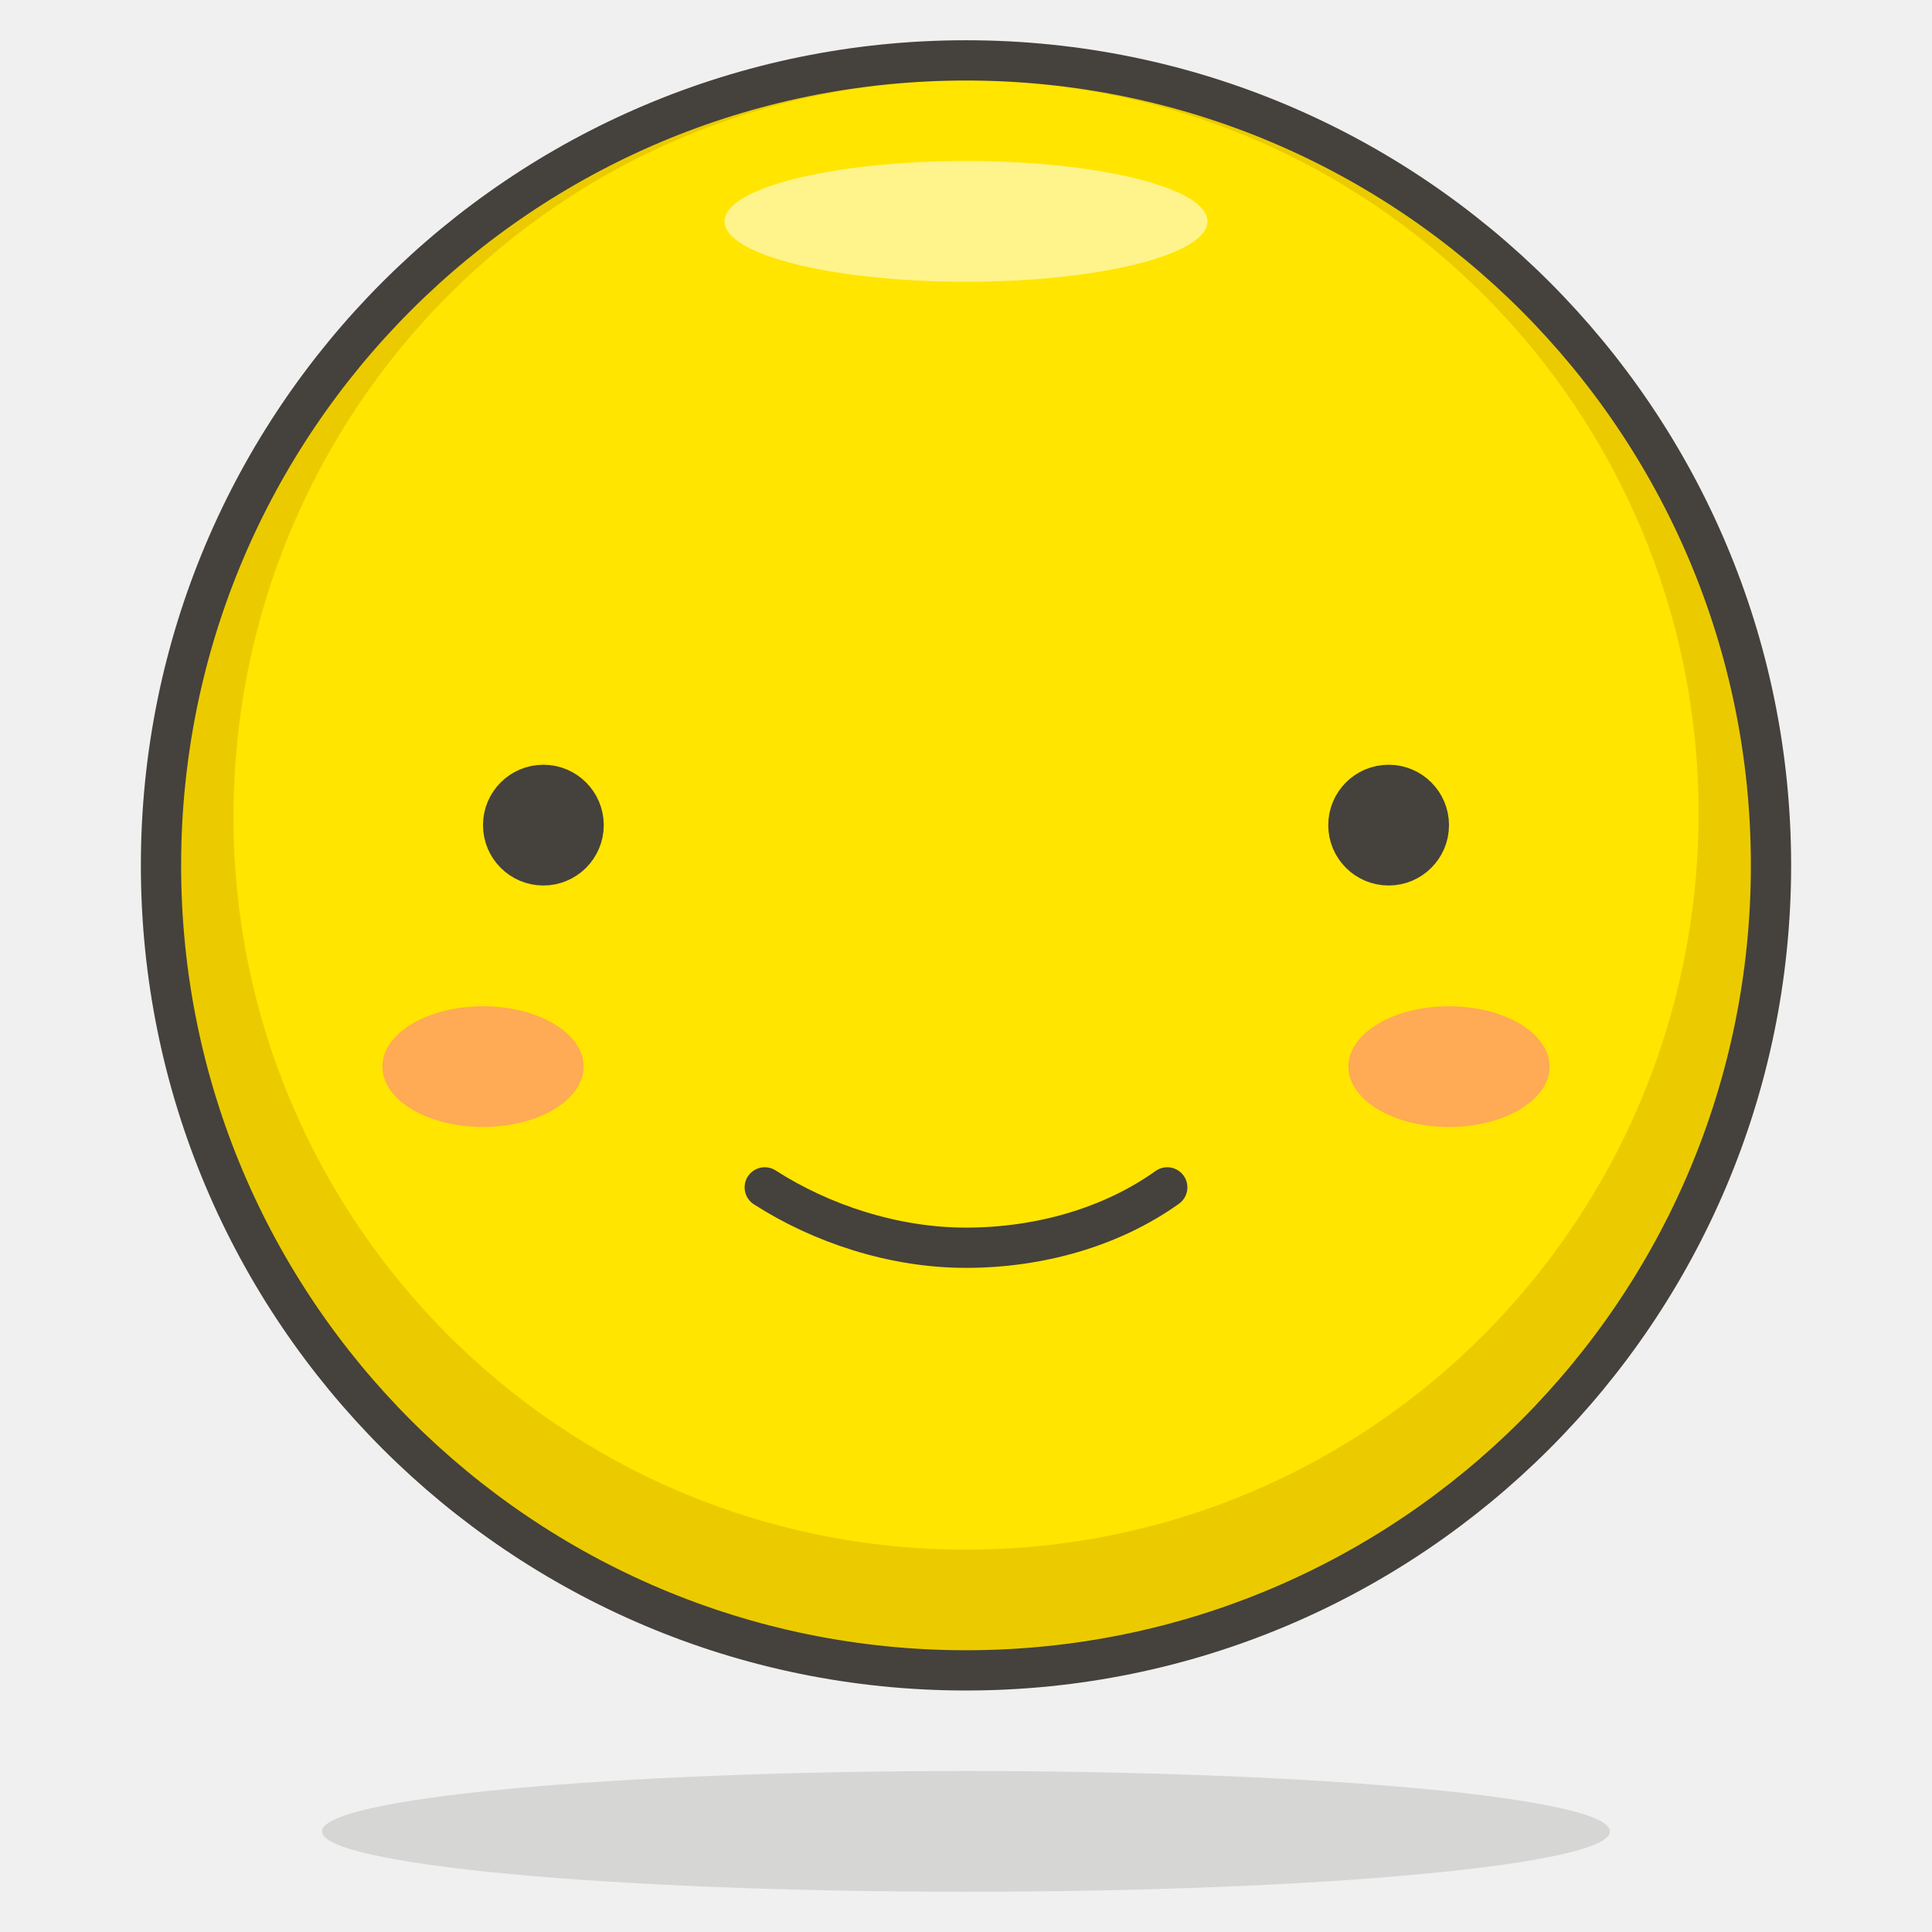
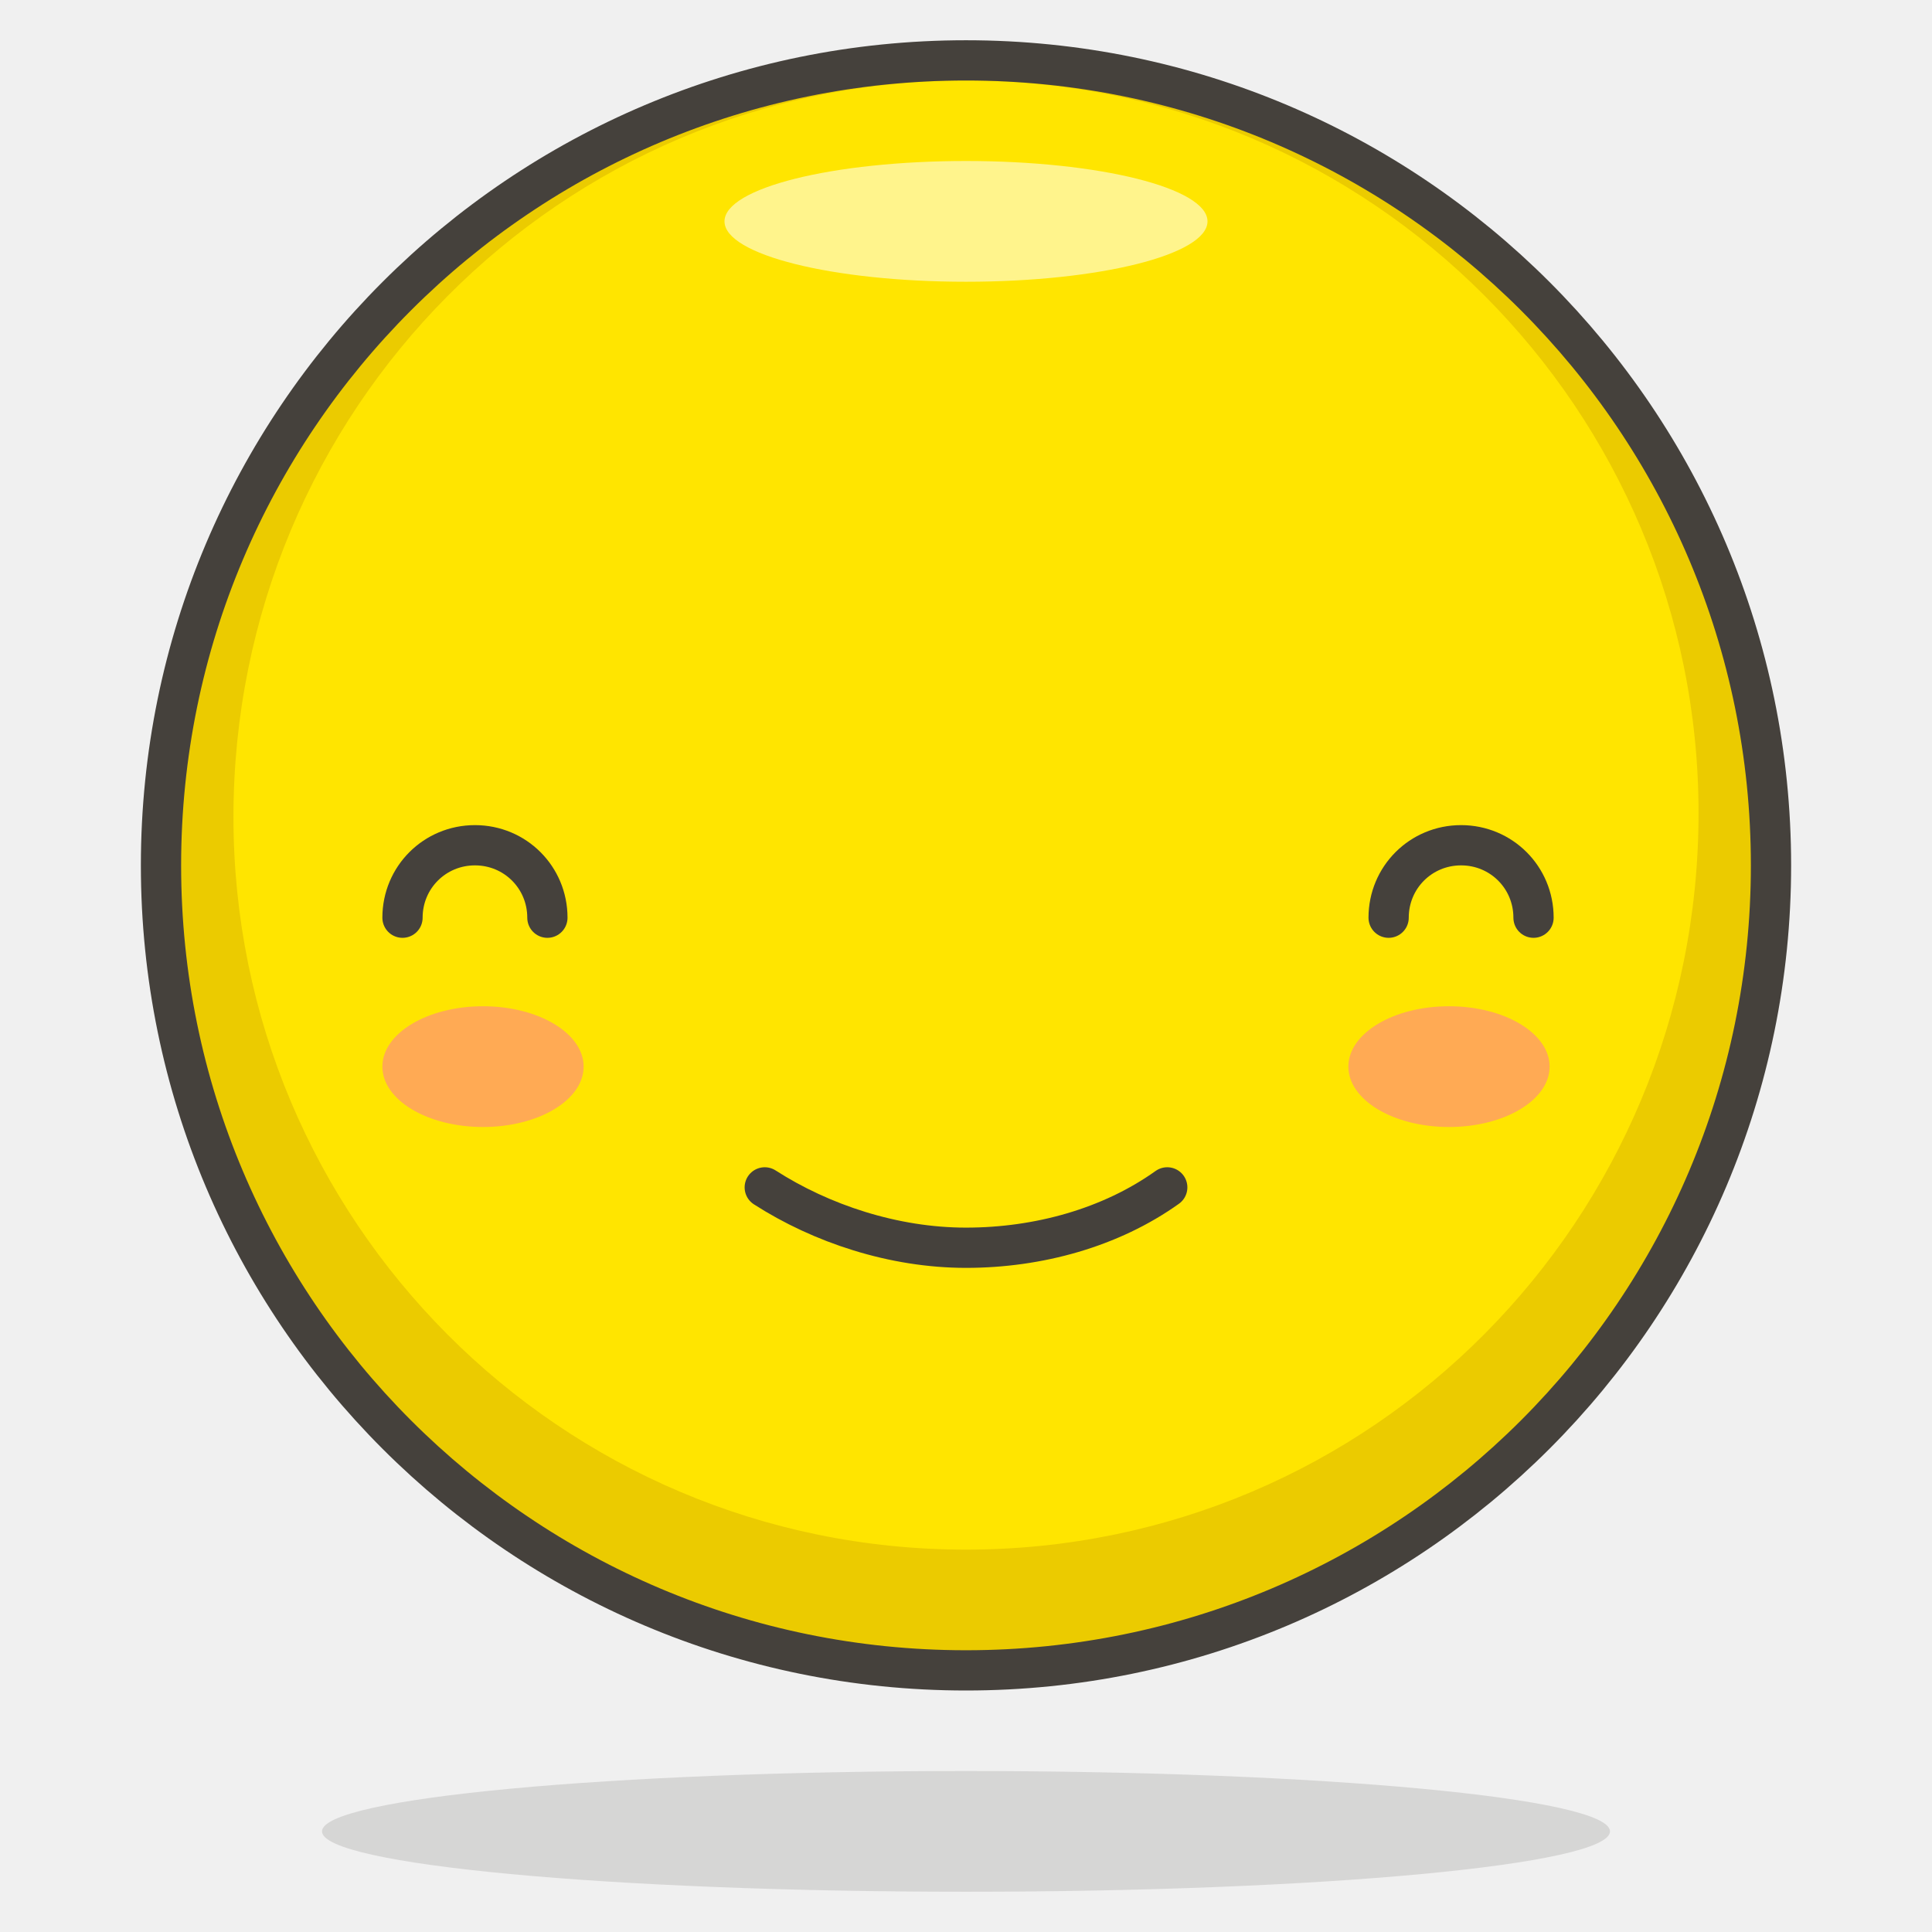
<svg xmlns="http://www.w3.org/2000/svg" version="1.1" id="Icons" x="0px" y="0px" viewBox="0 0 48 48" style="enable-background:new 0 0 48 48;" xml:space="preserve">
  <style type="text/css">
	.st0{fill:#FFE500;}
	.st1{fill:#EBCB00;}
	.st2{fill:#FFF48C;}
	.st3{opacity:0.15;fill:#45413C;}
	.st4{fill:none;stroke:#45413C;stroke-linecap:round;stroke-linejoin:round;stroke-miterlimit:10;}
	.st5{fill:#FFAA54;}
	.st6{fill:#FFB0CA;stroke:#45413C;stroke-linecap:round;stroke-linejoin:round;stroke-miterlimit:10;}
	.st7{fill:#FF87AF;stroke:#45413C;stroke-linecap:round;stroke-linejoin:round;stroke-miterlimit:10;}
	.st8{fill:#00B8F0;}
	.st9{fill:#4ACFFF;}
	.st10{fill:#FFFFFF;stroke:#45413C;stroke-linecap:round;stroke-linejoin:round;stroke-miterlimit:10;}
	.st11{fill:#45413C;stroke:#45413C;stroke-linecap:round;stroke-linejoin:round;stroke-miterlimit:10;}
	.st12{fill:#009FD9;}
	.st13{fill:none;stroke:#45413C;stroke-linecap:round;stroke-miterlimit:10;}
	.st14{fill:#FFFFFF;stroke:#45413C;stroke-linejoin:round;stroke-miterlimit:10;}
	.st15{fill:#FF6242;}
	.st16{fill:#FF866E;}
	.st17{fill:#656769;}
	.st18{fill:#87898C;}
	.st19{fill:#4AEFF7;stroke:#45413C;stroke-linecap:round;stroke-linejoin:round;stroke-miterlimit:10;}
	.st20{fill:none;stroke:#48CF3E;stroke-linecap:round;stroke-linejoin:round;stroke-miterlimit:10;}
	.st21{fill:none;stroke:#FF4064;stroke-linecap:round;stroke-linejoin:round;stroke-miterlimit:10;}
	.st22{fill:none;stroke:#FFB700;stroke-linecap:round;stroke-linejoin:round;stroke-miterlimit:10;}
	.st23{fill:none;stroke:#00AED9;stroke-linecap:round;stroke-linejoin:round;stroke-miterlimit:10;}
	.st24{fill:#FFFACF;}
	.st25{fill:#45413C;}
	.st26{fill:#FF866E;stroke:#45413C;stroke-linecap:round;stroke-linejoin:round;stroke-miterlimit:10;}
	.st27{fill:#DABFF5;stroke:#45413C;stroke-linejoin:round;stroke-miterlimit:10;}
	.st28{fill:#EDDBFF;}
	.st29{fill:none;stroke:#45413C;stroke-linejoin:round;stroke-miterlimit:10;}
	.st30{fill:#6DD627;}
	.st31{fill:#46B000;}
	.st32{fill:#C8FFA1;}
	.st33{fill:url(#XMLID_91_);}
	.st34{fill:url(#XMLID_92_);}
	.st35{fill:#F0F0F0;stroke:#45413C;stroke-linecap:round;stroke-linejoin:round;stroke-miterlimit:10;}
	.st36{fill:#EBCB00;stroke:#45413C;stroke-linecap:round;stroke-linejoin:round;stroke-miterlimit:10;}
	.st37{fill:#BDBEC0;stroke:#45413C;stroke-linecap:round;stroke-linejoin:round;stroke-miterlimit:10;}
	.st38{fill:#F0F0F0;}
	.st39{fill:#FFFFFF;}
	.st40{fill:url(#XMLID_93_);}
	.st41{fill:url(#XMLID_94_);}
	.st42{fill:#FFE500;stroke:#45413C;stroke-linecap:round;stroke-linejoin:round;stroke-miterlimit:10;}
	.st43{fill:#E04122;}
	.st44{fill:#8CFFE4;stroke:#45413C;stroke-linecap:round;stroke-linejoin:round;stroke-miterlimit:10;}
	.st45{fill:#E5FFF9;}
	.st46{fill:#E0E0E0;}
	.st47{fill:#9CEB60;}
	.st48{fill:#6DD627;stroke:#45413C;stroke-linecap:round;stroke-linejoin:round;stroke-miterlimit:10;}
	.st49{fill:#E8F4FA;}
	.st50{fill:#F0D5A8;}
	.st51{fill:#DEBB7E;}
	.st52{fill:#B89558;}
	.st53{fill:#00B8F0;stroke:#45413C;stroke-linecap:round;stroke-linejoin:round;stroke-miterlimit:10;}
	.st54{fill:#FFFCE5;}
	.st55{fill:#FF87AF;}
	.st56{fill:#4ACFFF;stroke:#45413C;stroke-linecap:round;stroke-linejoin:round;stroke-miterlimit:10;}
	.st57{fill:#E5F8FF;}
	.st58{fill:none;stroke:#45413C;stroke-miterlimit:10;}
	.st59{fill:none;stroke:#FF6242;stroke-linecap:round;stroke-linejoin:round;stroke-miterlimit:10;}
	.st60{fill:#BDBEC0;}
	.st61{fill:#B89558;stroke:#45413C;stroke-linecap:round;stroke-linejoin:round;stroke-miterlimit:10;}
	.st62{fill:#FF6242;stroke:#45413C;stroke-linecap:round;stroke-linejoin:round;stroke-miterlimit:10;}
	.st63{fill:#525252;stroke:#45413C;stroke-linecap:round;stroke-linejoin:round;stroke-miterlimit:10;}
	.st64{fill:#525252;}
	.st65{fill:#00DBA8;}
	.st66{fill:#00AD85;}
	.st67{fill:#BF8DF2;}
	.st68{fill:#DABFF5;}
	.st69{fill:#00F5BC;}
	.st70{fill:#DAEDF7;}
	.st71{fill:#C0DCEB;}
	.st72{fill:#ADC4D9;}
	.st73{fill:#ADC4D9;stroke:#45413C;stroke-linecap:round;stroke-linejoin:round;stroke-miterlimit:10;}
	.st74{fill:#00DFEB;stroke:#45413C;stroke-linecap:round;stroke-linejoin:round;stroke-miterlimit:10;}
	.st75{fill:#627B8C;stroke:#45413C;stroke-linecap:round;stroke-linejoin:round;stroke-miterlimit:10;}
	.st76{fill:#8CA4B8;}
	.st77{fill:#00DBA8;stroke:#45413C;stroke-linecap:round;stroke-linejoin:round;stroke-miterlimit:10;}
	.st78{fill:#FF8A14;}
	.st79{fill:#BF8256;}
	.st80{fill:#DEA47A;}
	.st81{fill:#915E3A;}
	.st82{fill:#FFA694;}
	.st83{fill:#E5FEFF;stroke:#45413C;stroke-linecap:round;stroke-linejoin:round;stroke-miterlimit:10;}
	.st84{fill:#803EC2;stroke:#45413C;stroke-linecap:round;stroke-linejoin:round;stroke-miterlimit:10;}
	.st85{fill:#9F5AE5;}
	.st86{fill:#803EC2;}
</style>
-   <g id="XMLID_656_">
-     <circle id="XMLID_15_" class="st0" cx="24" cy="21.5" r="20" />
-     <path id="XMLID_12_" class="st1" d="M24,1.5c-11,0-20,9-20,20s9,20,20,20s20-9,20-20S35,1.5,24,1.5z M24,38.5   c-10.1,0-18.2-8.2-18.2-18.2C5.8,10.2,13.9,2,24,2s18.2,8.2,18.2,18.2C42.2,30.3,34.1,38.5,24,38.5z" />
-     <ellipse id="XMLID_11_" class="st3" cx="24" cy="45.5" rx="16" ry="1.5" />
-     <circle id="XMLID_10_" class="st4" cx="24" cy="21.5" r="20" />
-     <path id="XMLID_9_" class="st13" d="M29,29.5c-1.4,1-3.2,1.5-5,1.5c-1.8,0-3.6-0.6-5-1.5" />
-     <circle id="XMLID_8_" class="st11" cx="13.5" cy="20.5" r="1" />
-     <circle id="XMLID_4_" class="st11" cx="34.5" cy="20.5" r="1" />
-     <ellipse id="XMLID_3_" class="st5" cx="36" cy="26.5" rx="2.5" ry="1.5" />
-     <ellipse id="XMLID_2_" class="st5" cx="12" cy="26.5" rx="2.5" ry="1.5" />
-     <ellipse id="XMLID_1_" class="st2" cx="24" cy="5.5" rx="6" ry="1.5" />
+   <g id="XMLID_644_">
+     <circle id="XMLID_7305_" class="st0" cx="24" cy="21.5" r="20" />
+     <path id="XMLID_7302_" class="st1" d="M24,1.5c-11,0-20,9-20,20s9,20,20,20s20-9,20-20S35,1.5,24,1.5z M24,38.5   c-10.1,0-18.2-8.2-18.2-18.2C5.8,10.2,13.9,2,24,2s18.2,8.2,18.2,18.2C42.2,30.3,34.1,38.5,24,38.5z" />
+     <ellipse id="XMLID_7301_" class="st2" cx="24" cy="5.5" rx="6" ry="1.5" />
+     <ellipse id="XMLID_7300_" class="st3" cx="24" cy="45.5" rx="16" ry="1.5" />
+     <circle id="XMLID_7299_" class="st4" cx="24" cy="21.5" r="20" />
+     <path id="XMLID_7298_" class="st13" d="M29,29.5c-1.4,1-3.2,1.5-5,1.5c-1.8,0-3.6-0.6-5-1.5" />
+     <ellipse id="XMLID_7297_" class="st5" cx="36" cy="26.5" rx="2.5" ry="1.5" />
+     <ellipse id="XMLID_7296_" class="st5" cx="12" cy="26.5" rx="2.5" ry="1.5" />
+     <path id="XMLID_7295_" class="st4" d="M10,22.8c0-1,0.8-1.8,1.8-1.8s1.8,0.8,1.8,1.8" />
+     <path id="XMLID_7294_" class="st4" d="M34.5,22.8c0-1,0.8-1.8,1.8-1.8s1.8,0.8,1.8,1.8" />
  </g>
</svg>
